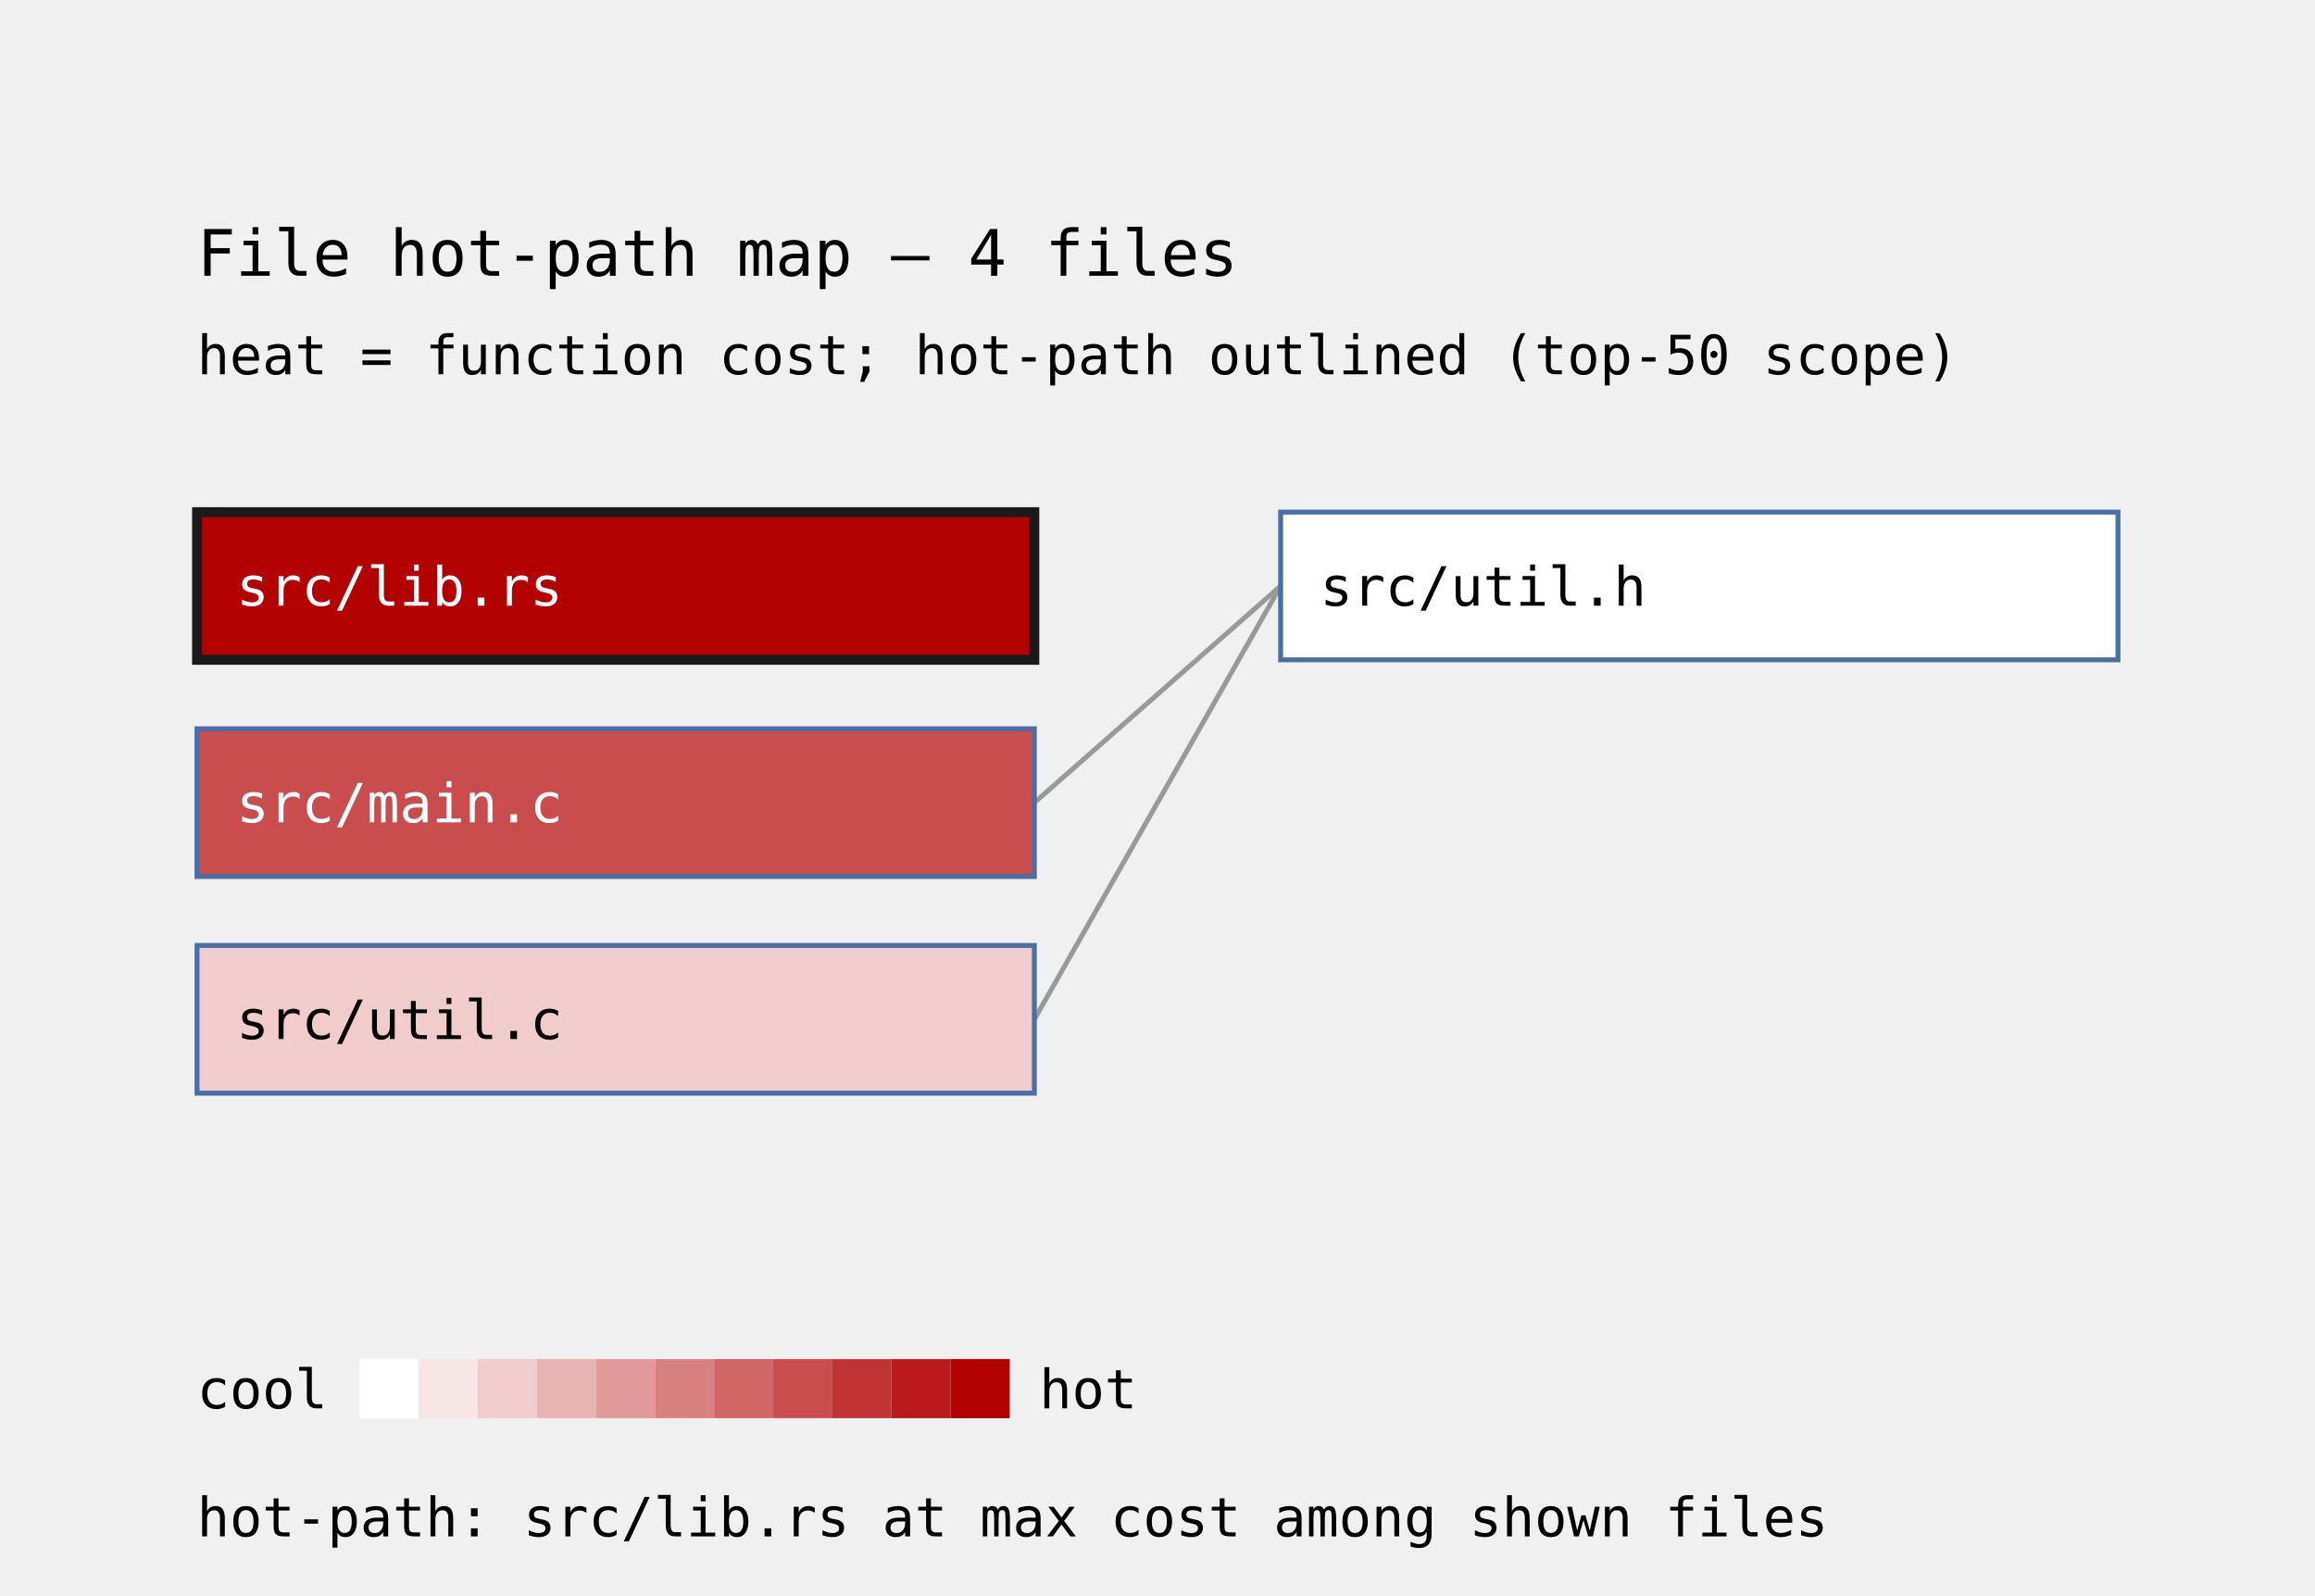
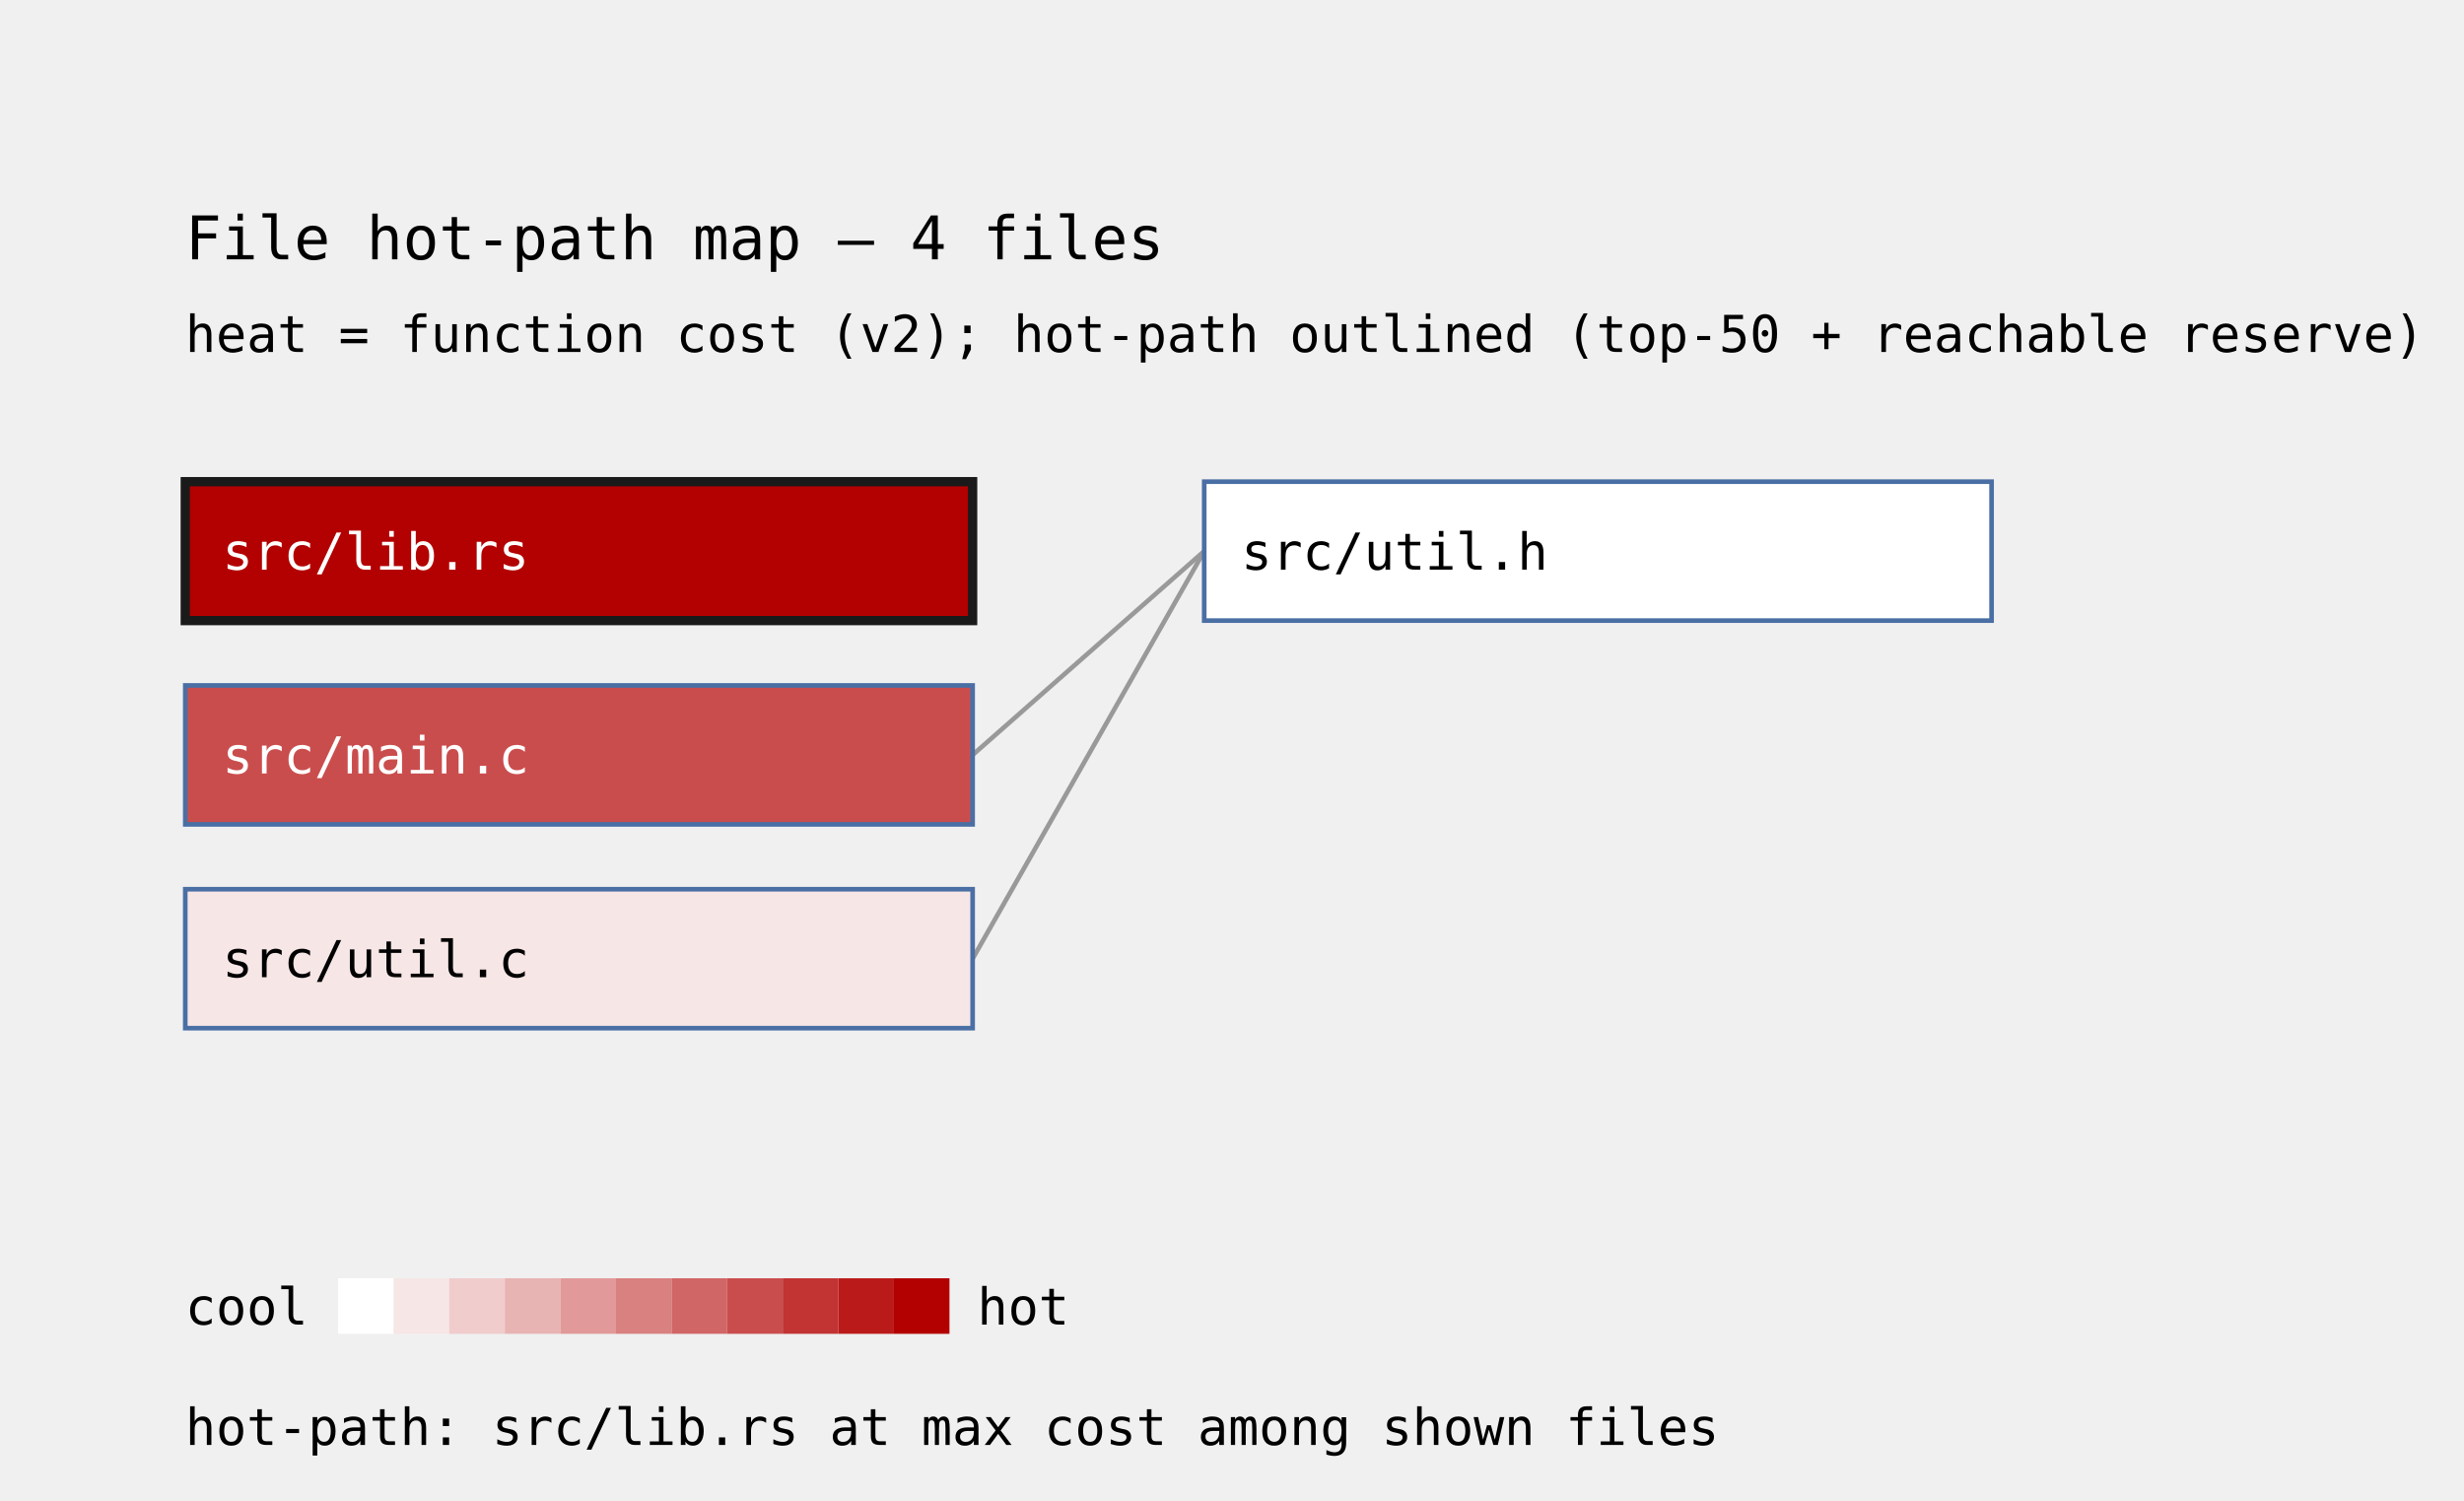
- <svg xmlns="http://www.w3.org/2000/svg" width="470" height="324" viewBox="0 0 470 324">
+ <svg xmlns="http://www.w3.org/2000/svg" width="532" height="324" viewBox="0 0 532 324">
  <text x="40" y="56" font-family="monospace" font-size="13">File hot-path map — 4 files</text>
-   <text x="40" y="76" font-family="monospace" font-size="11">heat = function cost; hot-path outlined (top-50 scope)</text>
+   <text x="40" y="76" font-family="monospace" font-size="11">heat = function cost (v2); hot-path outlined (top-50 + reachable reserve)</text>
  <g stroke="#999999" stroke-width="1">
    <line x1="210" y1="163" x2="260" y2="119" />
    <line x1="210" y1="207" x2="260" y2="119" />
  </g>
  <g font-family="monospace" font-size="11">
    <rect x="40" y="104" width="170" height="30" fill="#b30000" stroke="#1a1a1a" stroke-width="2" />
    <text x="48" y="123" fill="#ffffff">src/lib.rs</text>
    <rect x="40" y="148" width="170" height="30" fill="#ca4d4d" stroke="#4a6fa5" stroke-width="1" />
    <text x="48" y="167" fill="#ffffff">src/main.c</text>
-     <rect x="40" y="192" width="170" height="30" fill="#f0cccc" stroke="#4a6fa5" stroke-width="1" />
+     <rect x="40" y="192" width="170" height="30" fill="#f7e6e6" stroke="#4a6fa5" stroke-width="1" />
    <text x="48" y="211">src/util.c</text>
    <rect x="260" y="104" width="170" height="30" fill="#ffffff" stroke="#4a6fa5" stroke-width="1" />
    <text x="268" y="123">src/util.h</text>
  </g>
  <text x="40" y="286" font-family="monospace" font-size="11">cool</text>
  <rect x="73" y="276" width="12" height="12" fill="#ffffff" />
  <rect x="85" y="276" width="12" height="12" fill="#f7e6e6" />
  <rect x="97" y="276" width="12" height="12" fill="#f0cccc" />
  <rect x="109" y="276" width="12" height="12" fill="#e8b3b3" />
  <rect x="121" y="276" width="12" height="12" fill="#e19999" />
  <rect x="133" y="276" width="12" height="12" fill="#d98080" />
  <rect x="145" y="276" width="12" height="12" fill="#d16666" />
  <rect x="157" y="276" width="12" height="12" fill="#ca4d4d" />
  <rect x="169" y="276" width="12" height="12" fill="#c23333" />
  <rect x="181" y="276" width="12" height="12" fill="#bb1a1a" />
  <rect x="193" y="276" width="12" height="12" fill="#b30000" />
  <text x="211" y="286" font-family="monospace" font-size="11">hot</text>
  <text x="40" y="312" font-family="monospace" font-size="11">hot-path: src/lib.rs at max cost among shown files</text>
</svg>
